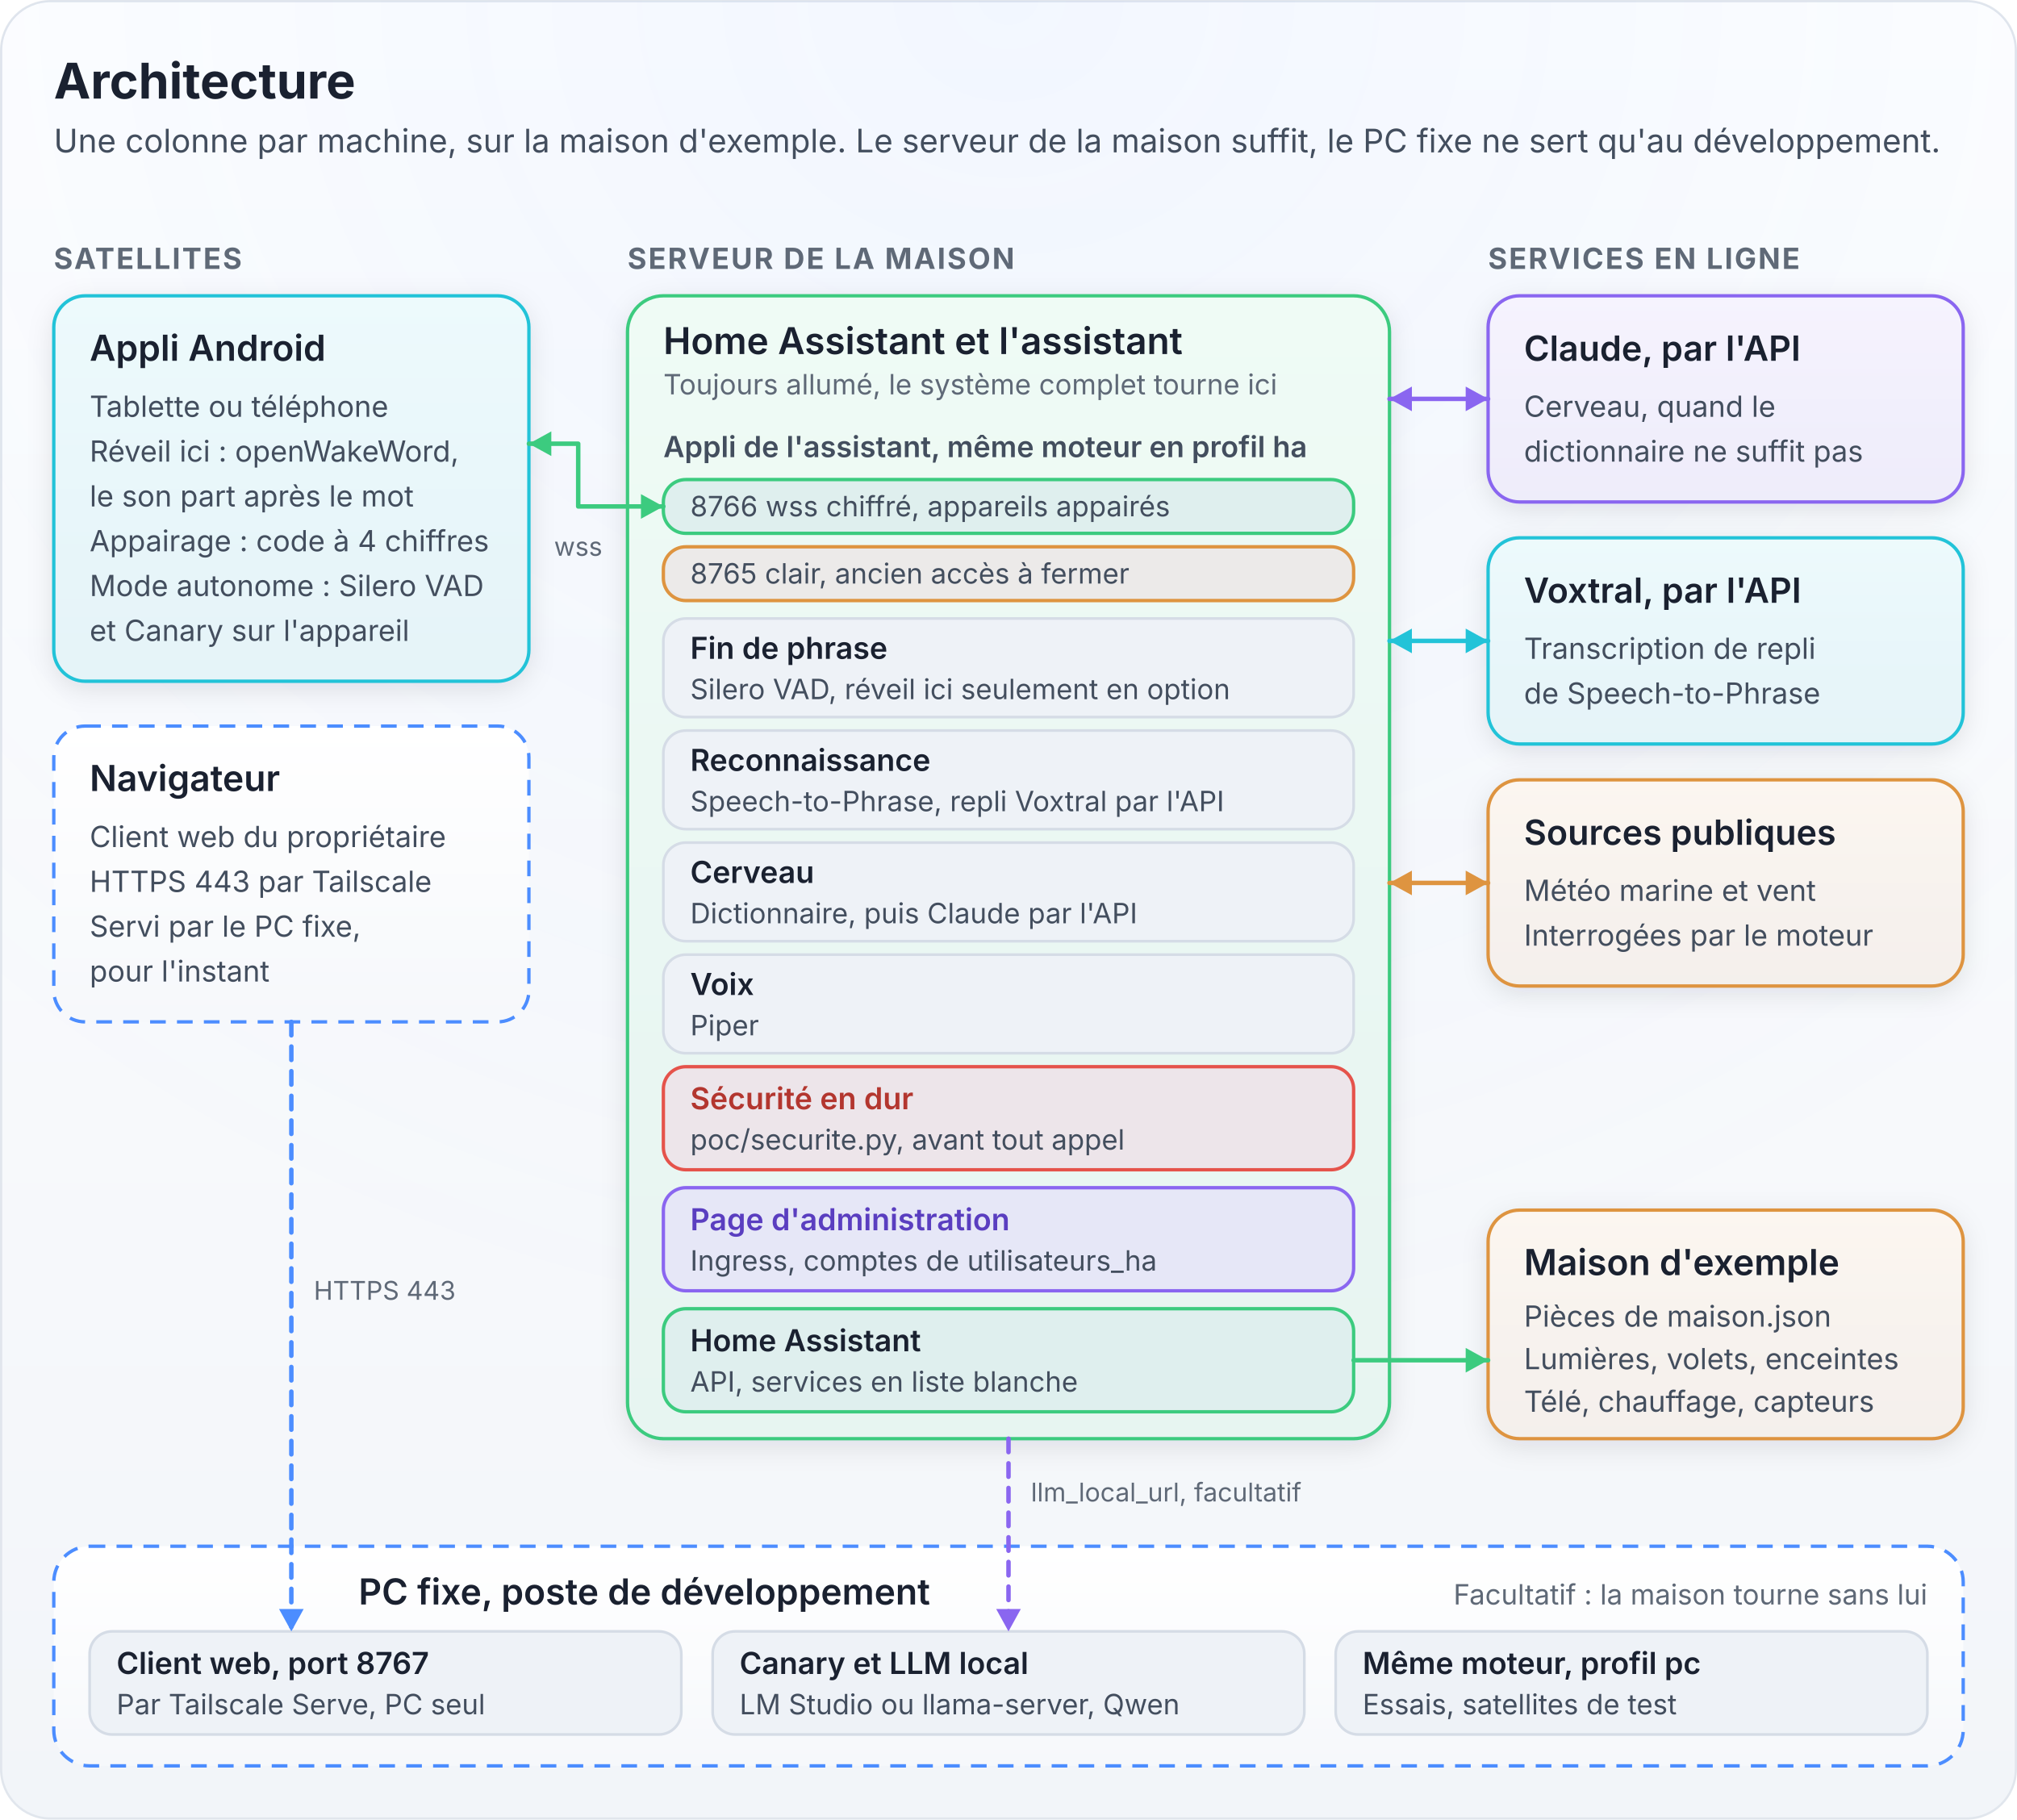
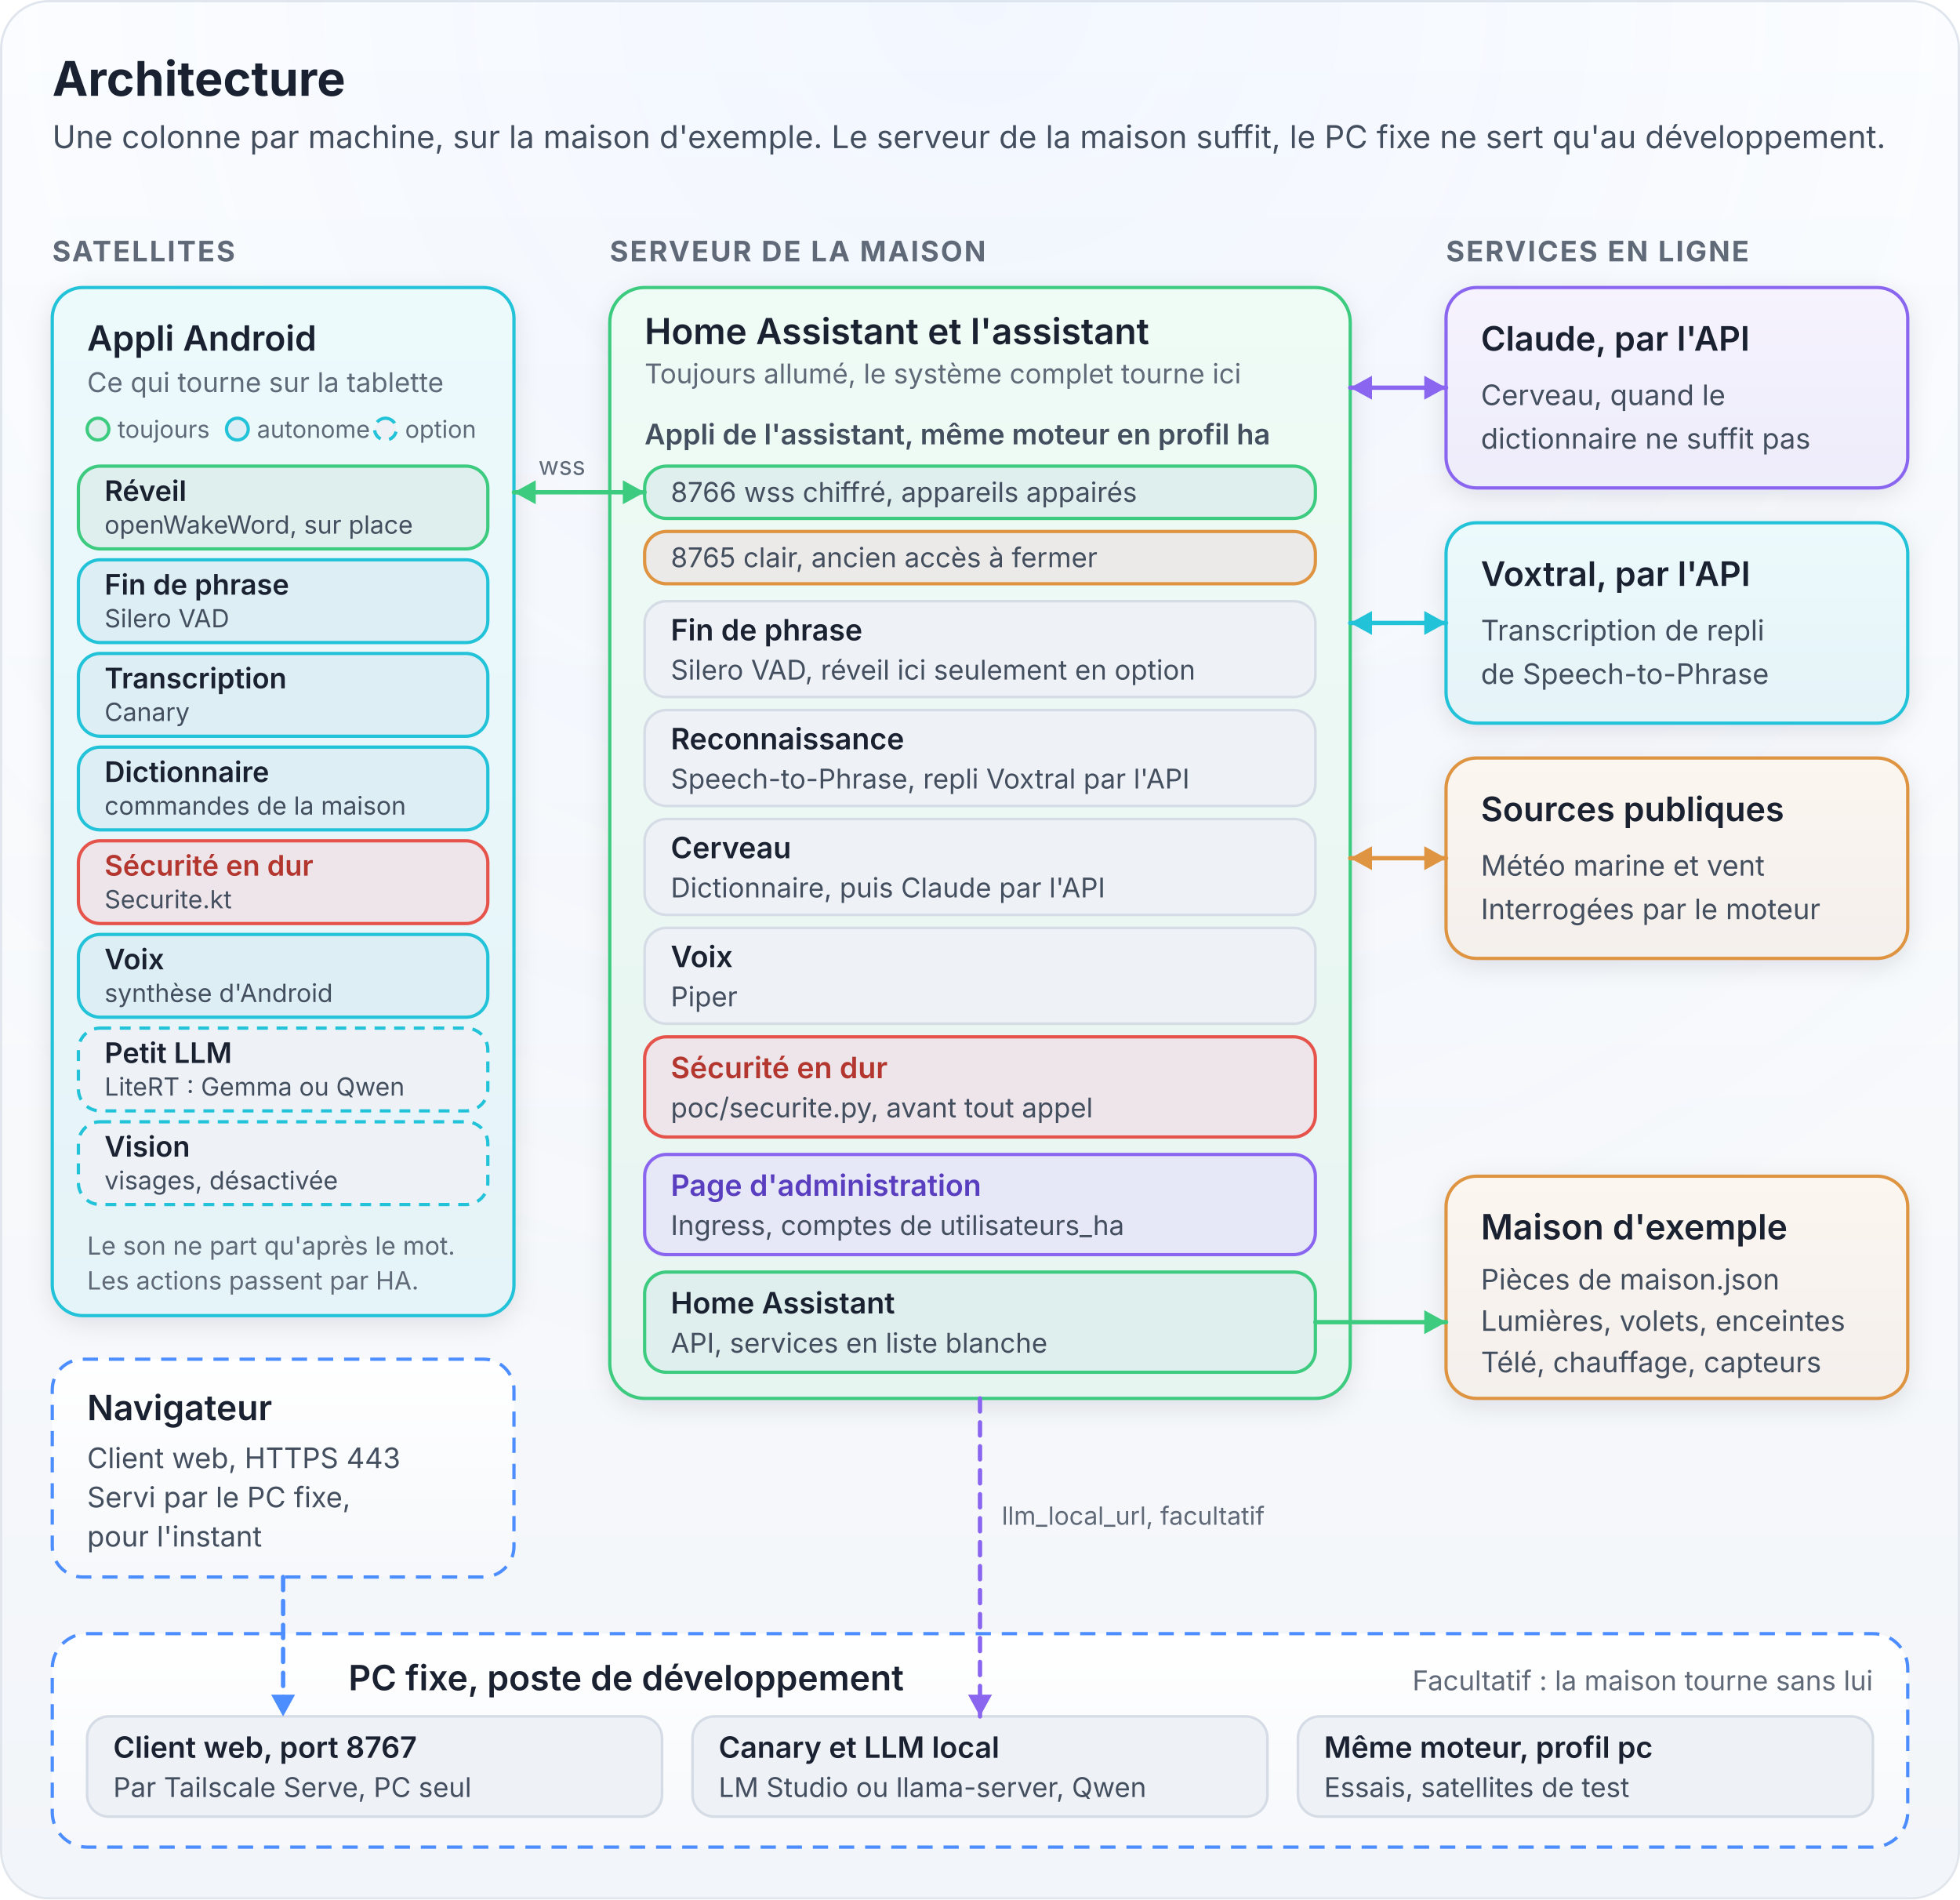
- <svg xmlns="http://www.w3.org/2000/svg" viewBox="0 0 900 812" width="100%" role="img" aria-label="Architecture par machine : satellites, serveur de la maison, services en ligne et PC de développement facultatif" font-family="system-ui, -apple-system, Segoe UI, sans-serif">
+ <svg xmlns="http://www.w3.org/2000/svg" viewBox="0 0 900 872" width="100%" role="img" aria-label="Architecture par machine : satellites, serveur de la maison, services en ligne et PC de développement facultatif" font-family="system-ui, -apple-system, Segoe UI, sans-serif">
  <defs>
    <linearGradient id="fond" x1="0" y1="0" x2="0" y2="1">
      <stop offset="0" stop-color="#FFFFFF" />
      <stop offset="1" stop-color="#F2F5F9" />
    </linearGradient>
    <radialGradient id="lueurFond" cx="0.5" cy="0" r="0.75">
      <stop offset="0" stop-color="#4C8DFF" stop-opacity="0.07" />
      <stop offset="1" stop-color="#4C8DFF" stop-opacity="0" />
    </radialGradient>
    <linearGradient id="carte" x1="0" y1="0" x2="0" y2="1">
      <stop offset="0" stop-color="#FFFFFF" />
      <stop offset="1" stop-color="#F6F8FB" />
    </linearGradient>
    <filter id="ombre" x="-10%" y="-12%" width="120%" height="135%">
      <feDropShadow dx="0" dy="3" stdDeviation="6" flood-color="#1B2B45" flood-opacity="0.11" />
    </filter>
  </defs>
-   <rect x="0.5" y="0.5" width="899" height="811" rx="22" fill="url(#fond)" stroke="#E1E6ED" />
-   <rect x="0.5" y="0.5" width="899" height="811" rx="22" fill="url(#lueurFond)" />
+   <rect x="0.5" y="0.5" width="899" height="871" rx="22" fill="url(#fond)" stroke="#E1E6ED" />
+   <rect x="0.5" y="0.5" width="899" height="871" rx="22" fill="url(#lueurFond)" />
  <text x="24" y="44" font-size="22" font-weight="700" fill="#1A2130">Architecture</text>
  <text x="24" y="68" font-size="14.5" fill="#434E5E">Une colonne par machine, sur la maison d'exemple. Le serveur de la maison suffit, le PC fixe ne sert qu'au développement.</text>
  <text x="24" y="120" font-size="13" font-weight="700" fill="#5F6977" letter-spacing="0.06em">SATELLITES</text>
  <text x="280" y="120" font-size="13" font-weight="700" fill="#5F6977" letter-spacing="0.06em">SERVEUR DE LA MAISON</text>
  <text x="664" y="120" font-size="13" font-weight="700" fill="#5F6977" letter-spacing="0.06em">SERVICES EN LIGNE</text>
-   <rect x="24" y="132" width="212" height="172" rx="14" fill="url(#carte)" filter="url(#ombre)" />
-   <rect x="24" y="132" width="212" height="172" rx="14" fill="#22C3D8" fill-opacity="0.08" />
-   <rect x="24" y="132" width="212" height="172" rx="14" fill="none" stroke="#22C3D8" stroke-width="1.5" />
+   <rect x="24" y="132" width="212" height="472" rx="14" fill="url(#carte)" filter="url(#ombre)" />
+   <rect x="24" y="132" width="212" height="472" rx="14" fill="#22C3D8" fill-opacity="0.08" />
+   <rect x="24" y="132" width="212" height="472" rx="14" fill="none" stroke="#22C3D8" stroke-width="1.5" />
  <text x="40" y="161" font-size="16" font-weight="600" fill="#1A2130">Appli Android</text>
-   <text x="40" y="186" font-size="13" fill="#434E5E">Tablette ou téléphone</text>
-   <text x="40" y="206" font-size="13" fill="#434E5E">Réveil ici : openWakeWord,</text>
-   <text x="40" y="226" font-size="13" fill="#434E5E">le son part après le mot</text>
-   <text x="40" y="246" font-size="13" fill="#434E5E">Appairage : code à 4 chiffres</text>
-   <text x="40" y="266" font-size="13" fill="#434E5E">Mode autonome : Silero VAD</text>
-   <text x="40" y="286" font-size="13" fill="#434E5E">et Canary sur l'appareil</text>
-   <rect x="24" y="324" width="212" height="132" rx="14" fill="url(#carte)" />
-   <rect x="24" y="324" width="212" height="132" rx="14" fill="none" stroke="#4C8DFF" stroke-width="1.5" stroke-dasharray="7 5" />
-   <text x="40" y="353" font-size="16" font-weight="600" fill="#1A2130">Navigateur</text>
-   <text x="40" y="378" font-size="13" fill="#434E5E">Client web du propriétaire</text>
-   <text x="40" y="398" font-size="13" fill="#434E5E">HTTPS 443 par Tailscale</text>
-   <text x="40" y="418" font-size="13" fill="#434E5E">Servi par le PC fixe,</text>
-   <text x="40" y="438" font-size="13" fill="#434E5E">pour l'instant</text>
+   <text x="40" y="180" font-size="12.5" fill="#5F6977">Ce qui tourne sur la tablette</text>
+   <rect x="40" y="192" width="10" height="10" rx="10" fill="#EEF2F7" />
+   <rect x="40" y="192" width="10" height="10" rx="10" fill="#3CCB7F" fill-opacity="0.08" />
+   <rect x="40" y="192" width="10" height="10" rx="10" fill="none" stroke="#3CCB7F" stroke-width="1.5" />
+   <text x="54" y="201" font-size="11" fill="#5F6977">toujours</text>
+   <rect x="104" y="192" width="10" height="10" rx="10" fill="#EEF2F7" />
+   <rect x="104" y="192" width="10" height="10" rx="10" fill="#22C3D8" fill-opacity="0.08" />
+   <rect x="104" y="192" width="10" height="10" rx="10" fill="none" stroke="#22C3D8" stroke-width="1.5" />
+   <text x="118" y="201" font-size="11" fill="#5F6977">autonome</text>
+   <rect x="172" y="192" width="10" height="10" rx="10" fill="#EEF2F7" />
+   <rect x="172" y="192" width="10" height="10" rx="10" fill="none" stroke="#22C3D8" stroke-width="1.5" stroke-dasharray="5 4" />
+   <text x="186" y="201" font-size="11" fill="#5F6977">option</text>
+   <rect x="36" y="214" width="188" height="38" rx="10" fill="#EEF2F7" />
+   <rect x="36" y="214" width="188" height="38" rx="10" fill="#3CCB7F" fill-opacity="0.08" />
+   <rect x="36" y="214" width="188" height="38" rx="10" fill="none" stroke="#3CCB7F" stroke-width="1.5" />
+   <text x="48" y="230" font-size="13" font-weight="600" fill="#1A2130">Réveil</text>
+   <text x="48" y="245" font-size="11.5" fill="#434E5E">openWakeWord, sur place</text>
+   <rect x="36" y="257" width="188" height="38" rx="10" fill="#EEF2F7" />
+   <rect x="36" y="257" width="188" height="38" rx="10" fill="#22C3D8" fill-opacity="0.08" />
+   <rect x="36" y="257" width="188" height="38" rx="10" fill="none" stroke="#22C3D8" stroke-width="1.5" />
+   <text x="48" y="273" font-size="13" font-weight="600" fill="#1A2130">Fin de phrase</text>
+   <text x="48" y="288" font-size="11.5" fill="#434E5E">Silero VAD</text>
+   <rect x="36" y="300" width="188" height="38" rx="10" fill="#EEF2F7" />
+   <rect x="36" y="300" width="188" height="38" rx="10" fill="#22C3D8" fill-opacity="0.08" />
+   <rect x="36" y="300" width="188" height="38" rx="10" fill="none" stroke="#22C3D8" stroke-width="1.5" />
+   <text x="48" y="316" font-size="13" font-weight="600" fill="#1A2130">Transcription</text>
+   <text x="48" y="331" font-size="11.5" fill="#434E5E">Canary</text>
+   <rect x="36" y="343" width="188" height="38" rx="10" fill="#EEF2F7" />
+   <rect x="36" y="343" width="188" height="38" rx="10" fill="#22C3D8" fill-opacity="0.08" />
+   <rect x="36" y="343" width="188" height="38" rx="10" fill="none" stroke="#22C3D8" stroke-width="1.5" />
+   <text x="48" y="359" font-size="13" font-weight="600" fill="#1A2130">Dictionnaire</text>
+   <text x="48" y="374" font-size="11.5" fill="#434E5E">commandes de la maison</text>
+   <rect x="36" y="386" width="188" height="38" rx="10" fill="#EEF2F7" />
+   <rect x="36" y="386" width="188" height="38" rx="10" fill="#E5534B" fill-opacity="0.08" />
+   <rect x="36" y="386" width="188" height="38" rx="10" fill="none" stroke="#E5534B" stroke-width="1.5" />
+   <text x="48" y="402" font-size="13" font-weight="600" fill="#B3362F">Sécurité en dur</text>
+   <text x="48" y="417" font-size="11.5" fill="#434E5E">Securite.kt</text>
+   <rect x="36" y="429" width="188" height="38" rx="10" fill="#EEF2F7" />
+   <rect x="36" y="429" width="188" height="38" rx="10" fill="#22C3D8" fill-opacity="0.08" />
+   <rect x="36" y="429" width="188" height="38" rx="10" fill="none" stroke="#22C3D8" stroke-width="1.5" />
+   <text x="48" y="445" font-size="13" font-weight="600" fill="#1A2130">Voix</text>
+   <text x="48" y="460" font-size="11.5" fill="#434E5E">synthèse d'Android</text>
+   <rect x="36" y="472" width="188" height="38" rx="10" fill="#EEF2F7" />
+   <rect x="36" y="472" width="188" height="38" rx="10" fill="none" stroke="#22C3D8" stroke-width="1.5" stroke-dasharray="5 4" />
+   <text x="48" y="488" font-size="13" font-weight="600" fill="#1A2130">Petit LLM</text>
+   <text x="48" y="503" font-size="11.5" fill="#434E5E">LiteRT : Gemma ou Qwen</text>
+   <rect x="36" y="515" width="188" height="38" rx="10" fill="#EEF2F7" />
+   <rect x="36" y="515" width="188" height="38" rx="10" fill="none" stroke="#22C3D8" stroke-width="1.5" stroke-dasharray="5 4" />
+   <text x="48" y="531" font-size="13" font-weight="600" fill="#1A2130">Vision</text>
+   <text x="48" y="546" font-size="11.5" fill="#434E5E">visages, désactivée</text>
+   <text x="40" y="576" font-size="11.5" fill="#5F6977">Le son ne part qu'après le mot.</text>
+   <text x="40" y="592" font-size="11.5" fill="#5F6977">Les actions passent par HA.</text>
+   <rect x="24" y="624" width="212" height="100" rx="14" fill="url(#carte)" />
+   <rect x="24" y="624" width="212" height="100" rx="14" fill="none" stroke="#4C8DFF" stroke-width="1.5" stroke-dasharray="7 5" />
+   <text x="40" y="652" font-size="16" font-weight="600" fill="#1A2130">Navigateur</text>
+   <text x="40" y="674" font-size="13" fill="#434E5E">Client web, HTTPS 443</text>
+   <text x="40" y="692" font-size="13" fill="#434E5E">Servi par le PC fixe,</text>
+   <text x="40" y="710" font-size="13" fill="#434E5E">pour l'instant</text>
  <rect x="280" y="132" width="340" height="510" rx="16" fill="url(#carte)" filter="url(#ombre)" />
  <rect x="280" y="132" width="340" height="510" rx="16" fill="#3CCB7F" fill-opacity="0.08" />
  <rect x="280" y="132" width="340" height="510" rx="16" fill="none" stroke="#3CCB7F" stroke-width="1.5" />
  <text x="296" y="158" font-size="16.5" font-weight="600" fill="#1A2130">Home Assistant et l'assistant</text>
  <text x="296" y="176" font-size="12.5" fill="#5F6977">Toujours allumé, le système complet tourne ici</text>
  <text x="296" y="204" font-size="13" font-weight="600" fill="#434E5E">Appli de l'assistant, même moteur en profil ha</text>
  <rect x="296" y="214" width="308" height="24" rx="10" fill="#EEF2F7" />
  <rect x="296" y="214" width="308" height="24" rx="10" fill="#3CCB7F" fill-opacity="0.08" />
  <rect x="296" y="214" width="308" height="24" rx="10" fill="none" stroke="#3CCB7F" stroke-width="1.5" />
  <text x="308" y="230.4" font-size="12.5" fill="#434E5E">8766  wss chiffré, appareils appairés</text>
  <rect x="296" y="244" width="308" height="24" rx="10" fill="#EEF2F7" />
  <rect x="296" y="244" width="308" height="24" rx="10" fill="#DE9440" fill-opacity="0.08" />
  <rect x="296" y="244" width="308" height="24" rx="10" fill="none" stroke="#DE9440" stroke-width="1.5" />
  <text x="308" y="260.4" font-size="12.5" fill="#434E5E">8765  clair, ancien accès à fermer</text>
  <rect x="296" y="276" width="308" height="44" rx="10" fill="#EEF2F7" />
  <rect x="296" y="276" width="308" height="44" rx="10" fill="none" stroke="#D5DCE6" stroke-width="1.2" />
  <text x="308" y="294" font-size="13.5" font-weight="600" fill="#1A2130">Fin de phrase</text>
  <text x="308" y="312" font-size="12.5" fill="#434E5E">Silero VAD, réveil ici seulement en option</text>
  <rect x="296" y="326" width="308" height="44" rx="10" fill="#EEF2F7" />
  <rect x="296" y="326" width="308" height="44" rx="10" fill="none" stroke="#D5DCE6" stroke-width="1.2" />
  <text x="308" y="344" font-size="13.5" font-weight="600" fill="#1A2130">Reconnaissance</text>
  <text x="308" y="362" font-size="12.5" fill="#434E5E">Speech-to-Phrase, repli Voxtral par l'API</text>
  <rect x="296" y="376" width="308" height="44" rx="10" fill="#EEF2F7" />
  <rect x="296" y="376" width="308" height="44" rx="10" fill="none" stroke="#D5DCE6" stroke-width="1.2" />
  <text x="308" y="394" font-size="13.5" font-weight="600" fill="#1A2130">Cerveau</text>
  <text x="308" y="412" font-size="12.5" fill="#434E5E">Dictionnaire, puis Claude par l'API</text>
  <rect x="296" y="426" width="308" height="44" rx="10" fill="#EEF2F7" />
  <rect x="296" y="426" width="308" height="44" rx="10" fill="none" stroke="#D5DCE6" stroke-width="1.2" />
  <text x="308" y="444" font-size="13.5" font-weight="600" fill="#1A2130">Voix</text>
  <text x="308" y="462" font-size="12.5" fill="#434E5E">Piper</text>
  <rect x="296" y="476" width="308" height="46" rx="10" fill="#EEF2F7" />
  <rect x="296" y="476" width="308" height="46" rx="10" fill="#E5534B" fill-opacity="0.08" />
  <rect x="296" y="476" width="308" height="46" rx="10" fill="none" stroke="#E5534B" stroke-width="1.5" />
  <text x="308" y="495" font-size="13.5" font-weight="600" fill="#B3362F">Sécurité en dur</text>
  <text x="308" y="513" font-size="12.5" fill="#434E5E">poc/securite.py, avant tout appel</text>
  <rect x="296" y="530" width="308" height="46" rx="10" fill="#EEF2F7" />
  <rect x="296" y="530" width="308" height="46" rx="10" fill="#8A66F0" fill-opacity="0.08" />
  <rect x="296" y="530" width="308" height="46" rx="10" fill="none" stroke="#8A66F0" stroke-width="1.5" />
  <text x="308" y="549" font-size="13.5" font-weight="600" fill="#5A3EC0">Page d'administration</text>
  <text x="308" y="567" font-size="12.5" fill="#434E5E">Ingress, comptes de utilisateurs_ha</text>
  <rect x="296" y="584" width="308" height="46" rx="10" fill="#EEF2F7" />
  <rect x="296" y="584" width="308" height="46" rx="10" fill="#3CCB7F" fill-opacity="0.08" />
  <rect x="296" y="584" width="308" height="46" rx="10" fill="none" stroke="#3CCB7F" stroke-width="1.5" />
  <text x="308" y="603" font-size="13.5" font-weight="600" fill="#1A2130">Home Assistant</text>
  <text x="308" y="621" font-size="12.5" fill="#434E5E">API, services en liste blanche</text>
  <rect x="664" y="132" width="212" height="92" rx="14" fill="url(#carte)" filter="url(#ombre)" />
  <rect x="664" y="132" width="212" height="92" rx="14" fill="#8A66F0" fill-opacity="0.08" />
  <rect x="664" y="132" width="212" height="92" rx="14" fill="none" stroke="#8A66F0" stroke-width="1.5" />
  <text x="680" y="161" font-size="15.5" font-weight="600" fill="#1A2130">Claude, par l'API</text>
  <text x="680" y="186" font-size="13" fill="#434E5E">Cerveau, quand le</text>
  <text x="680" y="206" font-size="13" fill="#434E5E">dictionnaire ne suffit pas</text>
  <path d="M620 178 L664 178" fill="none" stroke="#8A66F0" stroke-width="2" stroke-linecap="round" stroke-linejoin="round" />
  <path d="M664 178 L654 183.5 L654 172.5 Z" fill="#8A66F0" />
  <path d="M620 178 L630 183.5 L630 172.5 Z" fill="#8A66F0" />
  <rect x="664" y="240" width="212" height="92" rx="14" fill="url(#carte)" filter="url(#ombre)" />
  <rect x="664" y="240" width="212" height="92" rx="14" fill="#22C3D8" fill-opacity="0.08" />
  <rect x="664" y="240" width="212" height="92" rx="14" fill="none" stroke="#22C3D8" stroke-width="1.5" />
  <text x="680" y="269" font-size="15.5" font-weight="600" fill="#1A2130">Voxtral, par l'API</text>
  <text x="680" y="294" font-size="13" fill="#434E5E">Transcription de repli</text>
  <text x="680" y="314" font-size="13" fill="#434E5E">de Speech-to-Phrase</text>
  <path d="M620 286 L664 286" fill="none" stroke="#22C3D8" stroke-width="2" stroke-linecap="round" stroke-linejoin="round" />
  <path d="M664 286 L654 291.5 L654 280.5 Z" fill="#22C3D8" />
  <path d="M620 286 L630 291.5 L630 280.5 Z" fill="#22C3D8" />
  <rect x="664" y="348" width="212" height="92" rx="14" fill="url(#carte)" filter="url(#ombre)" />
  <rect x="664" y="348" width="212" height="92" rx="14" fill="#DE9440" fill-opacity="0.08" />
  <rect x="664" y="348" width="212" height="92" rx="14" fill="none" stroke="#DE9440" stroke-width="1.5" />
  <text x="680" y="377" font-size="15.5" font-weight="600" fill="#1A2130">Sources publiques</text>
  <text x="680" y="402" font-size="13" fill="#434E5E">Météo marine et vent</text>
  <text x="680" y="422" font-size="13" fill="#434E5E">Interrogées par le moteur</text>
  <path d="M620 394 L664 394" fill="none" stroke="#DE9440" stroke-width="2" stroke-linecap="round" stroke-linejoin="round" />
  <path d="M664 394 L654 399.5 L654 388.5 Z" fill="#DE9440" />
  <path d="M620 394 L630 399.5 L630 388.5 Z" fill="#DE9440" />
  <rect x="664" y="540" width="212" height="102" rx="14" fill="url(#carte)" filter="url(#ombre)" />
  <rect x="664" y="540" width="212" height="102" rx="14" fill="#DE9440" fill-opacity="0.08" />
  <rect x="664" y="540" width="212" height="102" rx="14" fill="none" stroke="#DE9440" stroke-width="1.5" />
  <text x="680" y="569" font-size="16" font-weight="600" fill="#1A2130">Maison d'exemple</text>
  <text x="680" y="592" font-size="13" fill="#434E5E">Pièces de maison.json</text>
  <text x="680" y="611" font-size="13" fill="#434E5E">Lumières, volets, enceintes</text>
  <text x="680" y="630" font-size="13" fill="#434E5E">Télé, chauffage, capteurs</text>
  <path d="M604 607 L664 607" fill="none" stroke="#3CCB7F" stroke-width="2" stroke-linecap="round" stroke-linejoin="round" />
  <path d="M664 607 L654 612.5 L654 601.5 Z" fill="#3CCB7F" />
-   <path d="M236 198 L258 198 L258 226 L296 226" fill="none" stroke="#3CCB7F" stroke-width="2" stroke-linecap="round" stroke-linejoin="round" />
+   <path d="M236 226 L296 226" fill="none" stroke="#3CCB7F" stroke-width="2" stroke-linecap="round" stroke-linejoin="round" />
  <path d="M296 226 L286 231.5 L286 220.5 Z" fill="#3CCB7F" />
-   <path d="M236 198 L246 203.5 L246 192.5 Z" fill="#3CCB7F" />
-   <text x="258" y="248" font-size="11.5" fill="#5F6977" text-anchor="middle">wss</text>
-   <rect x="24" y="690" width="852" height="98" rx="16" fill="url(#carte)" />
-   <rect x="24" y="690" width="852" height="98" rx="16" fill="none" stroke="#4C8DFF" stroke-width="1.5" stroke-dasharray="7 5" />
-   <text x="160" y="716" font-size="16" font-weight="600" fill="#1A2130">PC fixe, poste de développement</text>
-   <text x="860" y="716" font-size="12.5" fill="#5F6977" text-anchor="end">Facultatif : la maison tourne sans lui</text>
-   <rect x="40" y="728" width="264" height="46" rx="10" fill="#EEF2F7" />
-   <rect x="40" y="728" width="264" height="46" rx="10" fill="none" stroke="#D5DCE6" stroke-width="1.2" />
-   <text x="52" y="747" font-size="13.5" font-weight="600" fill="#1A2130">Client web, port 8767</text>
-   <text x="52" y="765" font-size="12.5" fill="#434E5E">Par Tailscale Serve, PC seul</text>
-   <rect x="318" y="728" width="264" height="46" rx="10" fill="#EEF2F7" />
-   <rect x="318" y="728" width="264" height="46" rx="10" fill="none" stroke="#D5DCE6" stroke-width="1.2" />
-   <text x="330" y="747" font-size="13.5" font-weight="600" fill="#1A2130">Canary et LLM local</text>
-   <text x="330" y="765" font-size="12.5" fill="#434E5E">LM Studio ou llama-server, Qwen</text>
-   <rect x="596" y="728" width="264" height="46" rx="10" fill="#EEF2F7" />
-   <rect x="596" y="728" width="264" height="46" rx="10" fill="none" stroke="#D5DCE6" stroke-width="1.2" />
-   <text x="608" y="747" font-size="13.5" font-weight="600" fill="#1A2130">Même moteur, profil pc</text>
-   <text x="608" y="765" font-size="12.5" fill="#434E5E">Essais, satellites de test</text>
-   <path d="M130 456 L130 728" fill="none" stroke="#4C8DFF" stroke-width="2" stroke-linecap="round" stroke-linejoin="round" stroke-dasharray="6 5" />
-   <path d="M130 728 L124.5 718 L135.5 718 Z" fill="#4C8DFF" />
-   <text x="140" y="580" font-size="11.5" fill="#5F6977">HTTPS 443</text>
-   <path d="M450 642 L450 728" fill="none" stroke="#8A66F0" stroke-width="2" stroke-linecap="round" stroke-linejoin="round" stroke-dasharray="6 5" />
-   <path d="M450 728 L444.5 718 L455.5 718 Z" fill="#8A66F0" />
-   <text x="460" y="670" font-size="11.5" fill="#5F6977">llm_local_url, facultatif</text>
+   <path d="M236 226 L246 231.5 L246 220.5 Z" fill="#3CCB7F" />
+   <text x="258" y="218" font-size="11.5" fill="#5F6977" text-anchor="middle">wss</text>
+   <rect x="24" y="750" width="852" height="98" rx="16" fill="url(#carte)" />
+   <rect x="24" y="750" width="852" height="98" rx="16" fill="none" stroke="#4C8DFF" stroke-width="1.5" stroke-dasharray="7 5" />
+   <text x="160" y="776" font-size="16" font-weight="600" fill="#1A2130">PC fixe, poste de développement</text>
+   <text x="860" y="776" font-size="12.5" fill="#5F6977" text-anchor="end">Facultatif : la maison tourne sans lui</text>
+   <rect x="40" y="788" width="264" height="46" rx="10" fill="#EEF2F7" />
+   <rect x="40" y="788" width="264" height="46" rx="10" fill="none" stroke="#D5DCE6" stroke-width="1.2" />
+   <text x="52" y="807" font-size="13.5" font-weight="600" fill="#1A2130">Client web, port 8767</text>
+   <text x="52" y="825" font-size="12.5" fill="#434E5E">Par Tailscale Serve, PC seul</text>
+   <rect x="318" y="788" width="264" height="46" rx="10" fill="#EEF2F7" />
+   <rect x="318" y="788" width="264" height="46" rx="10" fill="none" stroke="#D5DCE6" stroke-width="1.2" />
+   <text x="330" y="807" font-size="13.5" font-weight="600" fill="#1A2130">Canary et LLM local</text>
+   <text x="330" y="825" font-size="12.5" fill="#434E5E">LM Studio ou llama-server, Qwen</text>
+   <rect x="596" y="788" width="264" height="46" rx="10" fill="#EEF2F7" />
+   <rect x="596" y="788" width="264" height="46" rx="10" fill="none" stroke="#D5DCE6" stroke-width="1.2" />
+   <text x="608" y="807" font-size="13.5" font-weight="600" fill="#1A2130">Même moteur, profil pc</text>
+   <text x="608" y="825" font-size="12.5" fill="#434E5E">Essais, satellites de test</text>
+   <path d="M130 724 L130 788" fill="none" stroke="#4C8DFF" stroke-width="2" stroke-linecap="round" stroke-linejoin="round" stroke-dasharray="6 5" />
+   <path d="M130 788 L124.5 778 L135.5 778 Z" fill="#4C8DFF" />
+   <path d="M450 642 L450 788" fill="none" stroke="#8A66F0" stroke-width="2" stroke-linecap="round" stroke-linejoin="round" stroke-dasharray="6 5" />
+   <path d="M450 788 L444.5 778 L455.5 778 Z" fill="#8A66F0" />
+   <text x="460" y="700" font-size="11.5" fill="#5F6977">llm_local_url, facultatif</text>
</svg>
